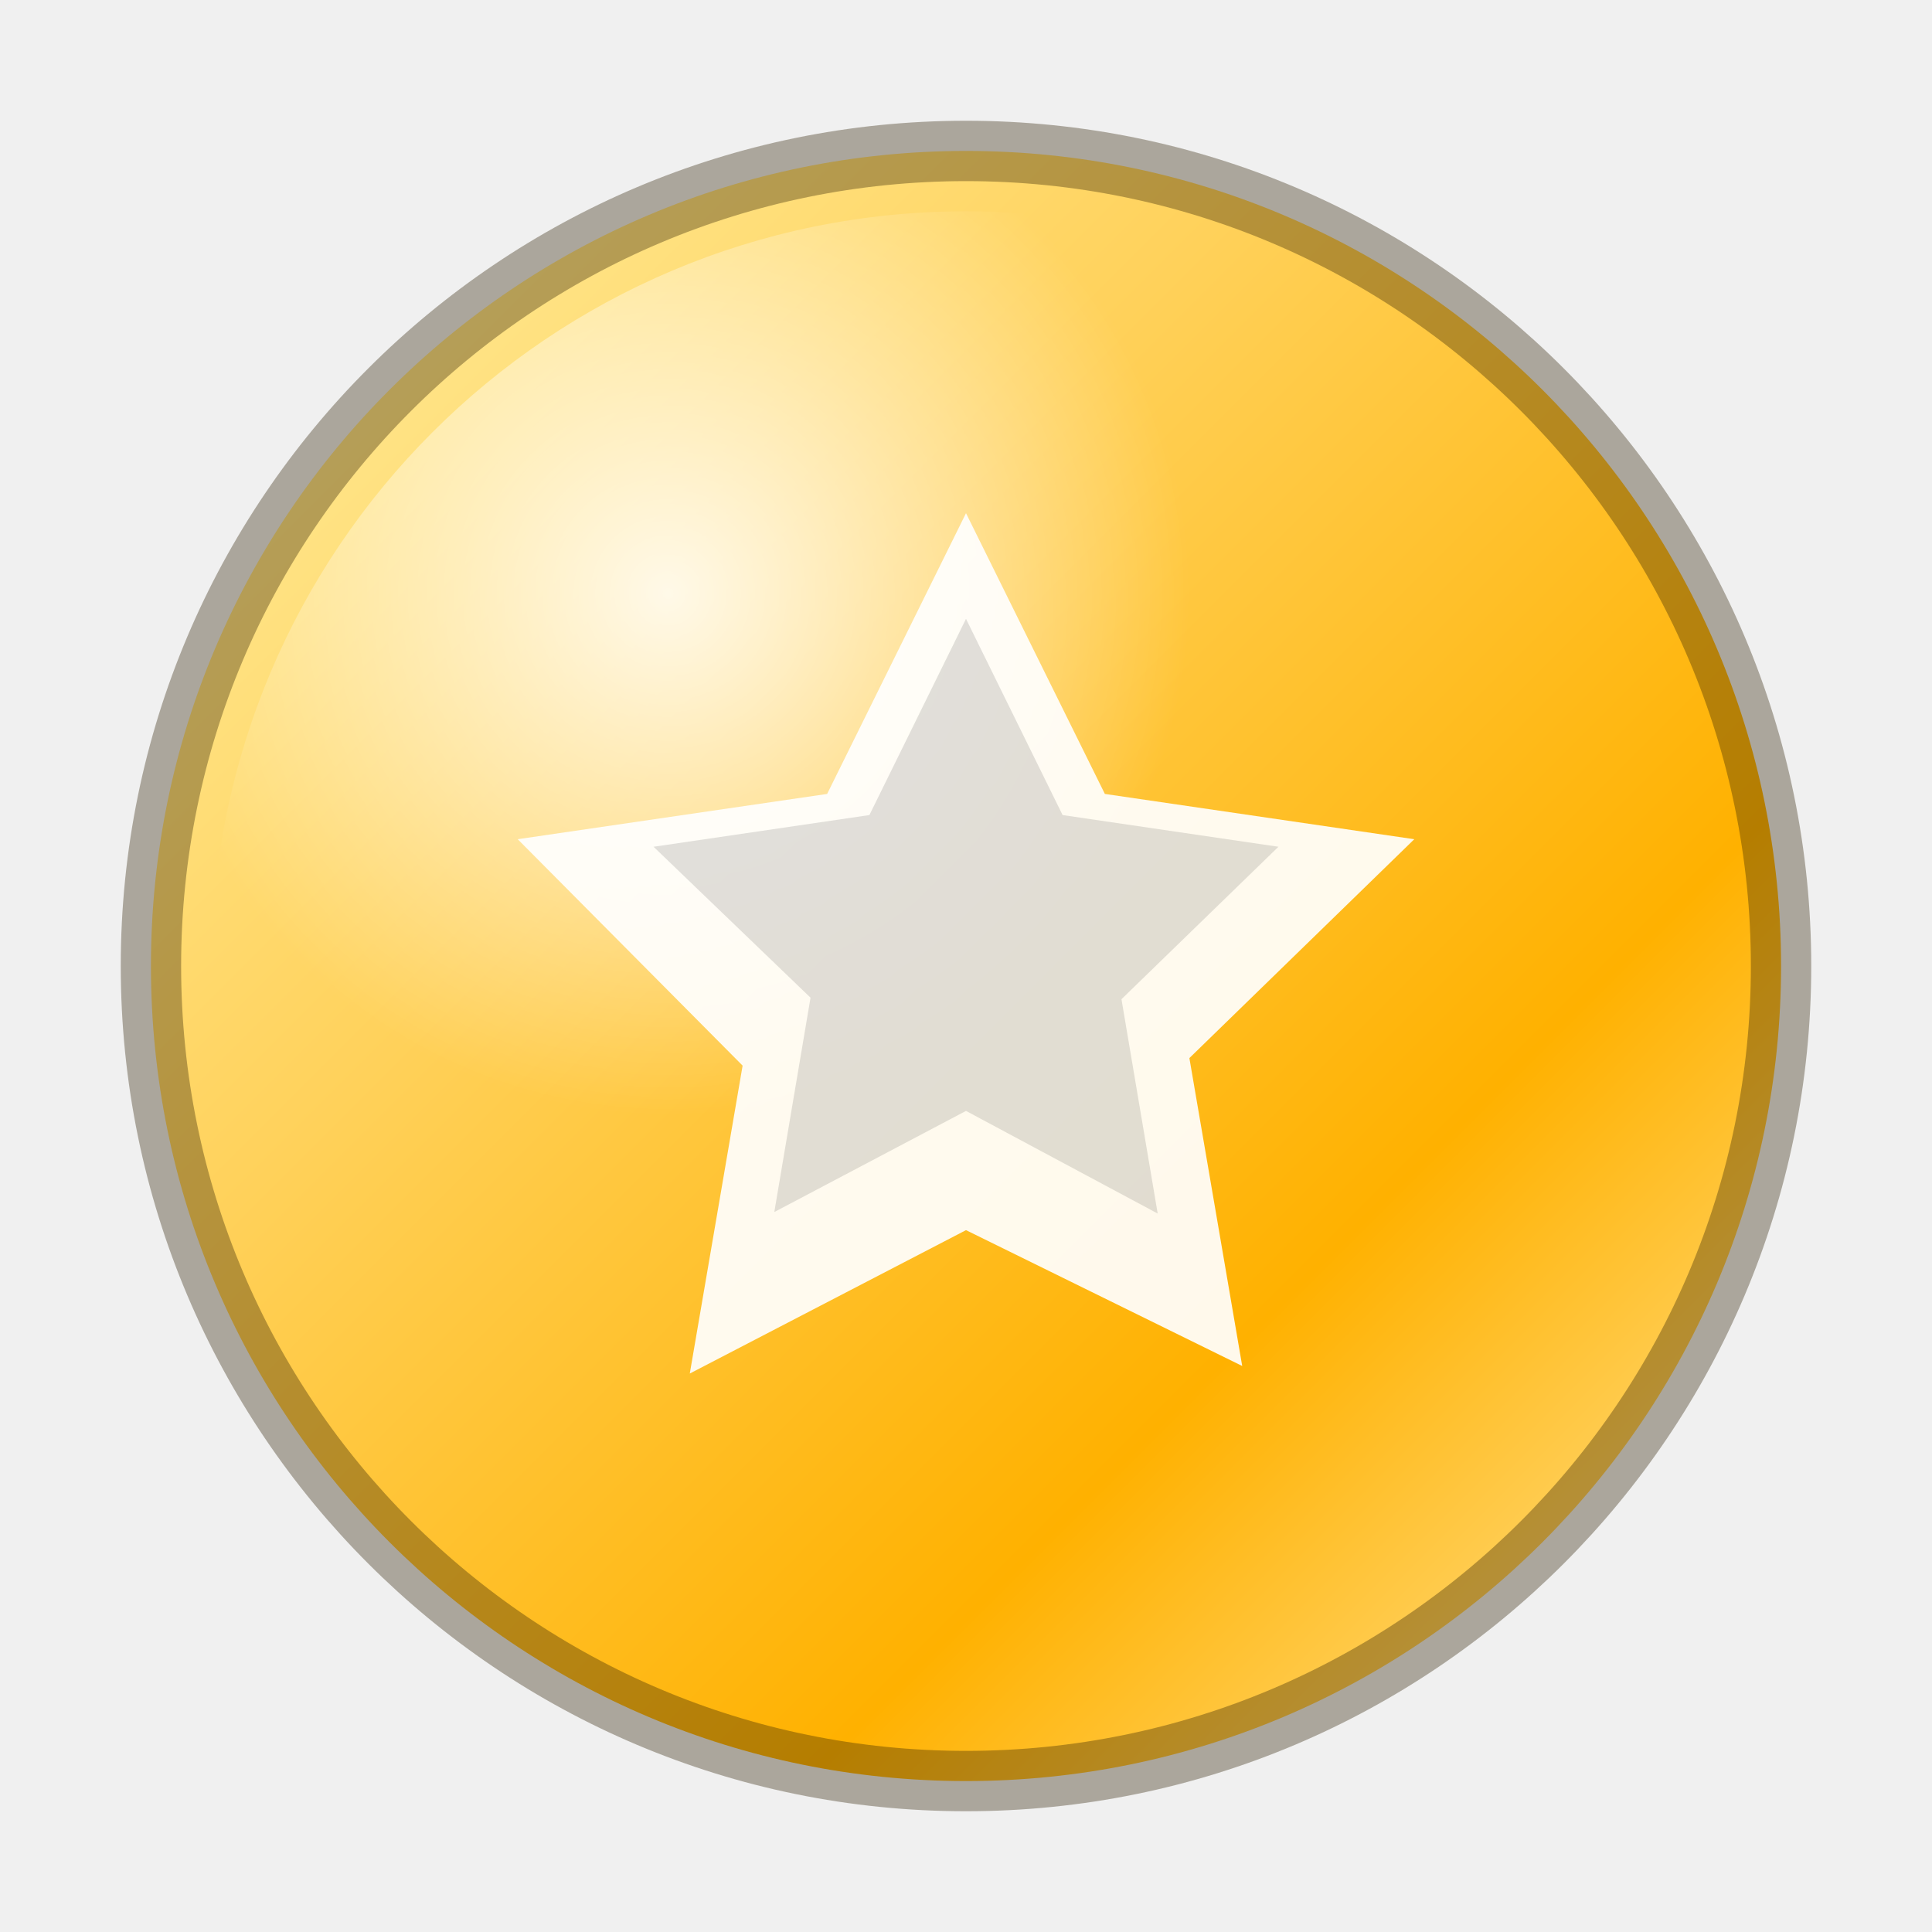
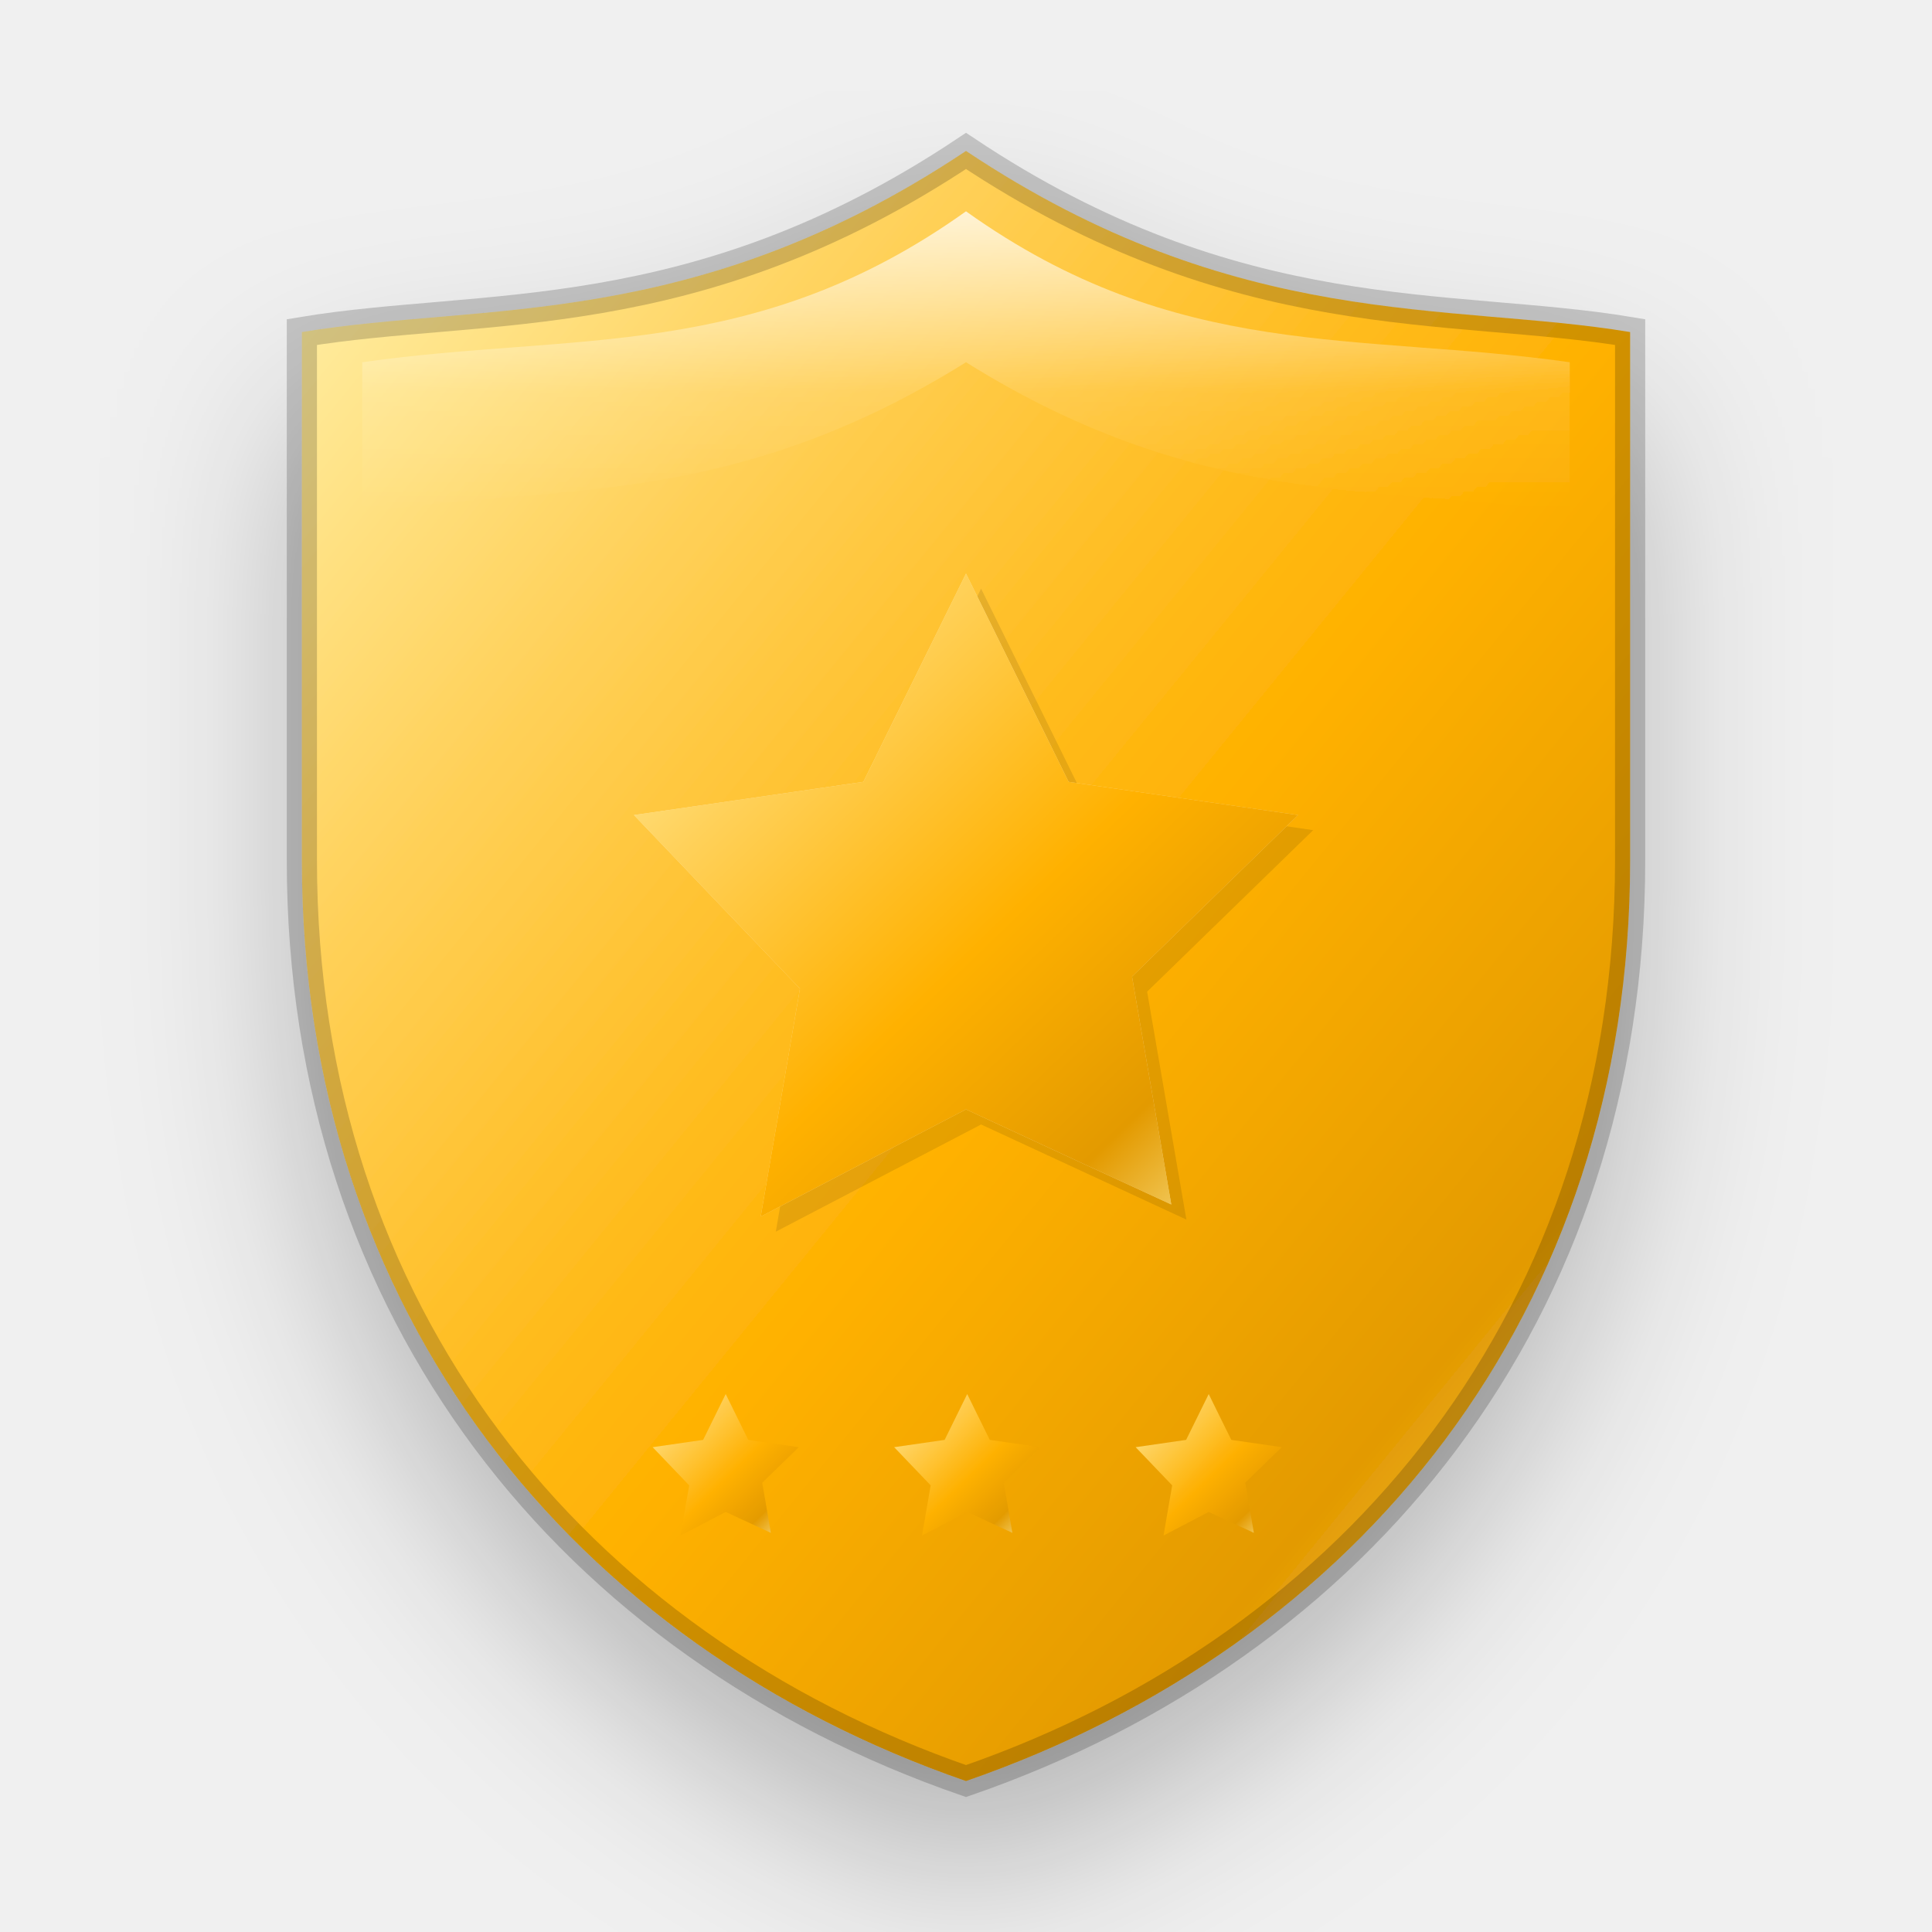
<svg xmlns="http://www.w3.org/2000/svg" viewBox="0 0 128 128">
  <defs>
-     <linearGradient id="g" x1="0" y1="0" x2="1" y2="1">
-       <stop offset="0" stop-color="#FFF1A6" />
-       <stop offset="0.35" stop-color="#FFD15A" />
-       <stop offset="0.7" stop-color="#FFB100" />
-       <stop offset="1" stop-color="#FFE9A6" />
+     <linearGradient id="gold" x1="0" y1="0" x2="1" y2="1">
+       <stop offset="0" stop-color="#FFF3B0" />
+       <stop offset="0.25" stop-color="#FFD15A" />
+       <stop offset="0.55" stop-color="#FFB100" />
+       <stop offset="0.8" stop-color="#E39A00" />
+       <stop offset="1" stop-color="#FFF0A6" />
    </linearGradient>
-     <radialGradient id="shine" cx="30%" cy="25%" r="70%">
-       <stop offset="0" stop-color="#FFFFFF" stop-opacity="0.85" />
-       <stop offset="0.5" stop-color="#FFFFFF" stop-opacity="0" />
-     </radialGradient>
+     <linearGradient id="glass" x1="0" y1="0" x2="0" y2="1">
+       <stop offset="0" stop-color="rgba(255,255,255,0.75)" />
+       <stop offset="0.6" stop-color="rgba(255,255,255,0.10)" />
+       <stop offset="1" stop-color="rgba(255,255,255,0)" />
+     </linearGradient>
+     <filter id="shadow" x="-20%" y="-20%" width="140%" height="140%">
+       <feDropShadow dx="0" dy="6" stdDeviation="6" flood-color="#000" flood-opacity="0.25" />
+     </filter>
+     <path id="shield" d="M64 10c18 12 32 10 44 12v35c0 30-18 52-44 61C38 109 20 87 20 57V22c12-2 26 0 44-12z" />
+     <path id="star" d="M64 38l6.8 13.8 15.2 2.2-11 10.7 2.6 15.1L64 73.5 50.4 80.6 53 65.5 42 54l15.2-2.2z" />
  </defs>
-   <circle cx="64" cy="64" r="54" fill="url(#g)" stroke="#2B1F00" stroke-opacity="0.35" stroke-width="4" />
-   <circle cx="64" cy="64" r="50" fill="url(#shine)" />
-   <path d="M64 34l9.2 18.6 20.5 3-14.9 14.5 3.5 20.4L64 81.5l-18.3 9.5 3.5-20.4L34.3 55.6l20.5-3L64 34z" fill="#FFFFFF" fill-opacity="0.92" />
-   <path d="M64 41l6.4 13 14.3 2.1-10.4 10.1 2.4 14.2L64 73.6l-12.7 6.7 2.4-14.2L43.3 56.1l14.3-2.1L64 41z" fill="#000" fill-opacity="0.12" />
+   <g filter="url(#shadow)">
+     <use href="#shield" fill="url(#gold)" stroke="rgba(0,0,0,0.18)" stroke-width="2" />
+     <path d="M24 24c14-2 26 0 40-10 14 10 26 8 40 10v10c-12-2-24 0-40-10-16 10-28 8-40 10z" fill="url(#glass)" />
+   </g>
+   <use href="#star" fill="rgba(0,0,0,0.18)" transform="translate(1 1)" opacity="0.55" />
+   <use href="#star" fill="rgba(255,255,255,0.95)" opacity="0.55" />
+   <use href="#star" fill="url(#gold)" />
+   <g opacity="0.95">
+     <use href="#star" transform="translate(34 84) scale(0.22)" fill="url(#gold)" />
+     <use href="#star" transform="translate(50 84) scale(0.22)" fill="url(#gold)" />
+     <use href="#star" transform="translate(66 84) scale(0.22)" fill="url(#gold)" />
+   </g>
</svg>
